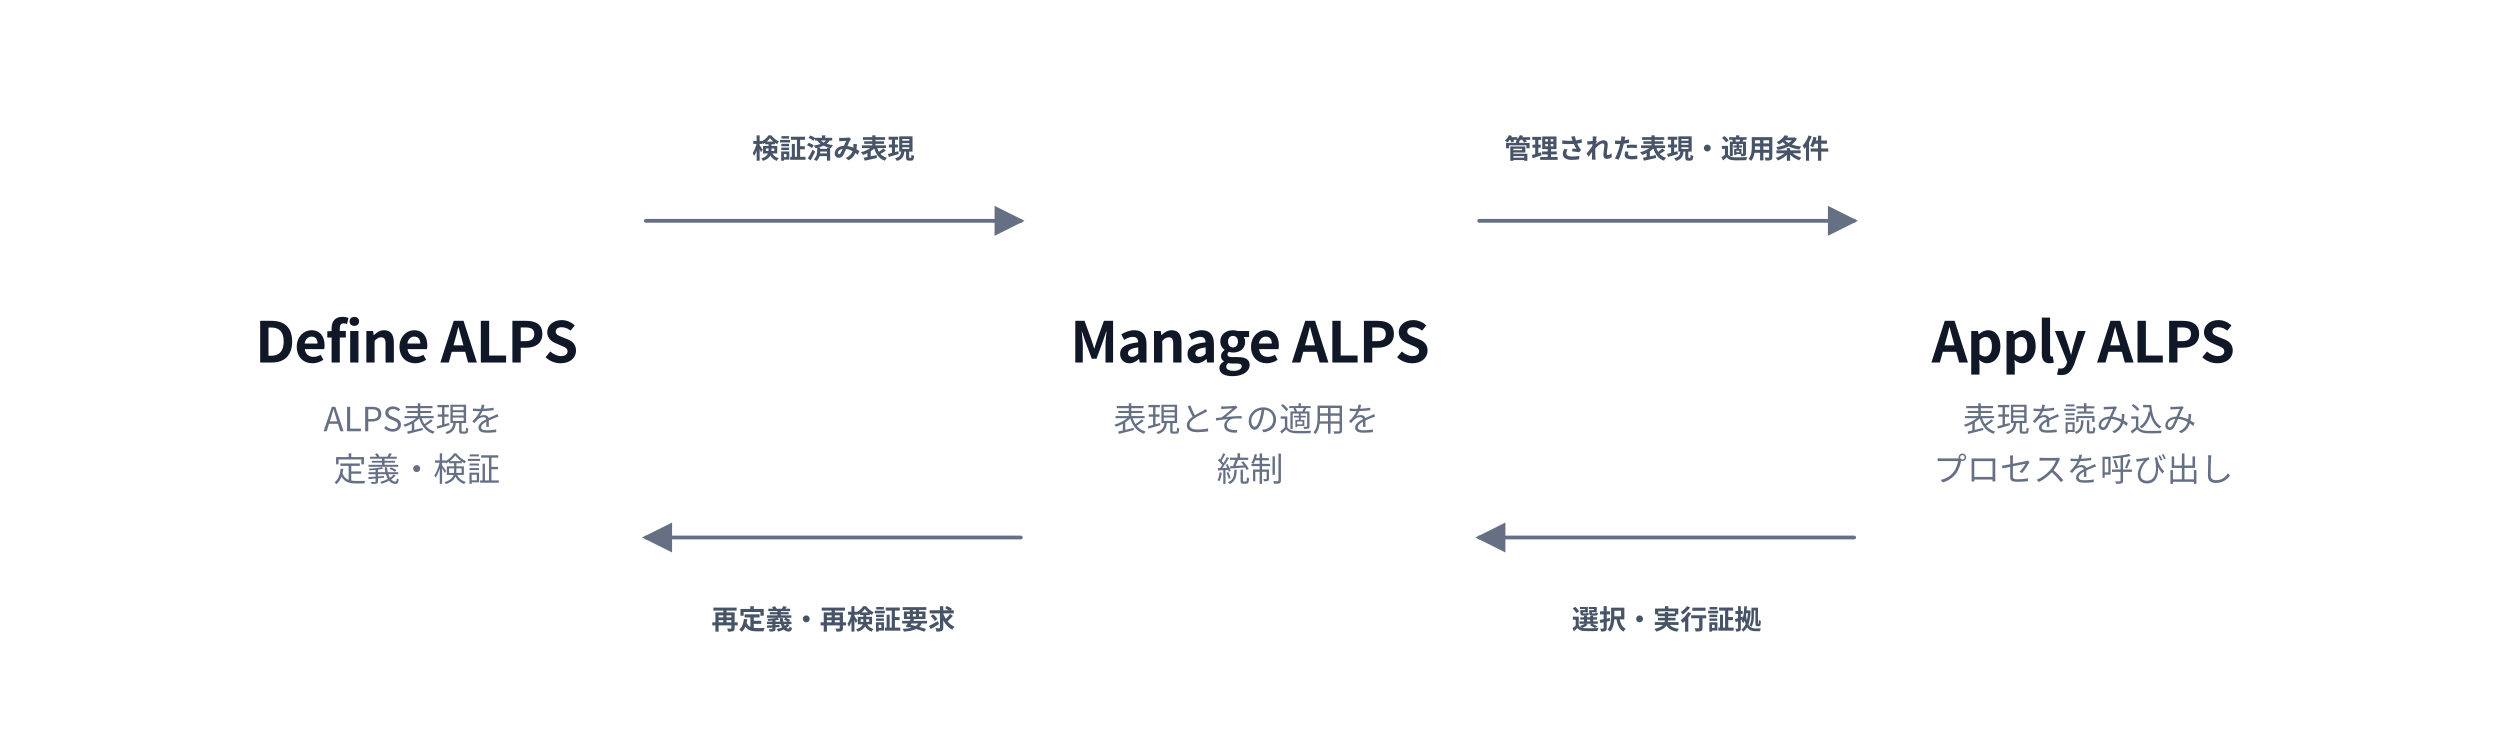
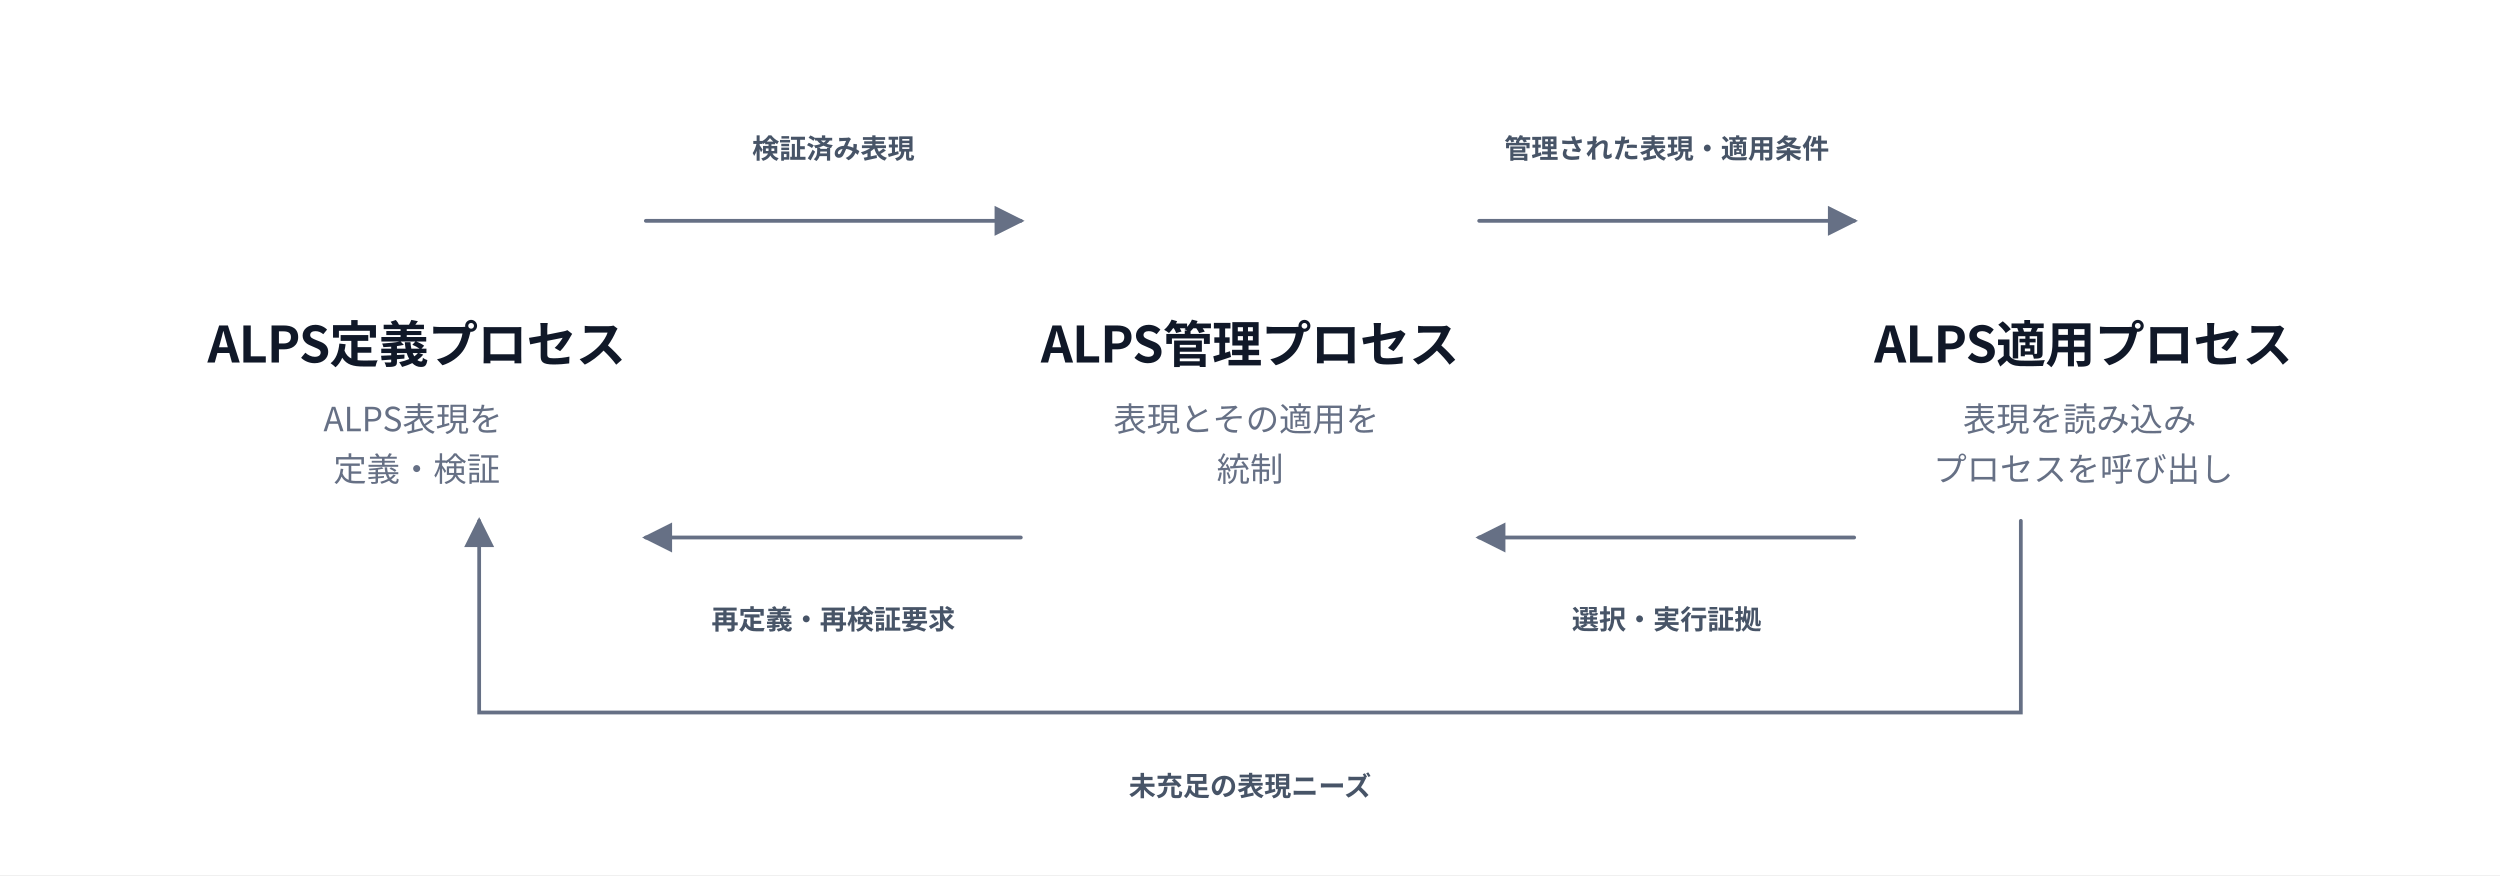
- <svg xmlns="http://www.w3.org/2000/svg" width="1200" height="360" viewBox="0 0 1200 360" role="img" aria-labelledby="title desc">
+ <svg xmlns="http://www.w3.org/2000/svg" width="1200" height="420" viewBox="0 0 1200 420" role="img" aria-labelledby="title desc">
  <defs>
    <marker id="arrow" markerWidth="8" markerHeight="8" refX="7" refY="4" orient="auto" markerUnits="strokeWidth">
      <path d="M0 0L8 4L0 8Z" fill="#667085" />
    </marker>
    <style>
      text { font-family: "Noto Sans CJK JP", "Noto Sans JP", "Hiragino Kaku Gothic ProN", "Yu Gothic", Meiryo, Inter, ui-sans-serif, system-ui, -apple-system, BlinkMacSystemFont, "Segoe UI", sans-serif; }
-       .name { font-size: 27px; font-weight: 650; letter-spacing: -0.45px; fill: #101828; }
+       .name { font-size: 24px; font-weight: 650; letter-spacing: -0.35px; fill: #101828; }
      .description { font-size: 16px; font-weight: 450; fill: #667085; }
      .flow { font-size: 13px; font-weight: 600; fill: #475467; }
      .link { fill: none; stroke: #667085; stroke-width: 1.8; stroke-linecap: round; marker-end: url(#arrow); }
    </style>
  </defs>
-   <rect width="1200" height="360" fill="#FFFFFF" />
+   <rect width="1200" height="420" fill="#FFFFFF" />
  <text x="400" y="76" text-anchor="middle" class="flow">検証済み表現</text>
  <path d="M310 106H490" class="link" />
  <text x="800" y="76" text-anchor="middle" class="flow">管理された表現・適用条件</text>
  <path d="M710 106H890" class="link" />
-   <text x="200" y="174" text-anchor="middle" class="name">Define ALPS</text>
+   <text x="200" y="174" text-anchor="middle" class="name">ALPS定義プロセス</text>
  <text x="200" y="207" text-anchor="middle" class="description">
    <tspan x="200" dy="0">ALPS表現を</tspan>
    <tspan x="200" dy="24">定義・検証</tspan>
  </text>
-   <text x="600" y="174" text-anchor="middle" class="name">Manage ALPS</text>
+   <text x="600" y="174" text-anchor="middle" class="name">ALPS管理プロセス</text>
  <text x="600" y="207" text-anchor="middle" class="description">
    <tspan x="600" dy="0">表現とその適用を</tspan>
    <tspan x="600" dy="24">統制</tspan>
  </text>
-   <text x="1000" y="174" text-anchor="middle" class="name">Apply ALPS</text>
+   <text x="1000" y="174" text-anchor="middle" class="name">ALPS適用プロセス</text>
  <text x="1000" y="207" text-anchor="middle" class="description">
    <tspan x="1000" dy="0">表現を読み込み</tspan>
    <tspan x="1000" dy="24">プロセスを呼び出し</tspan>
  </text>
  <path d="M490 258H310" class="link" />
  <text x="400" y="302" text-anchor="middle" class="flow">再定義・再検証要求</text>
  <path d="M890 258H710" class="link" />
  <text x="800" y="302" text-anchor="middle" class="flow">選択・実行証拠</text>
+   <path d="M970 250V342H230V250" class="link" />
+   <text x="600" y="382" text-anchor="middle" class="flow">未充足の表現ニーズ</text>
</svg>
